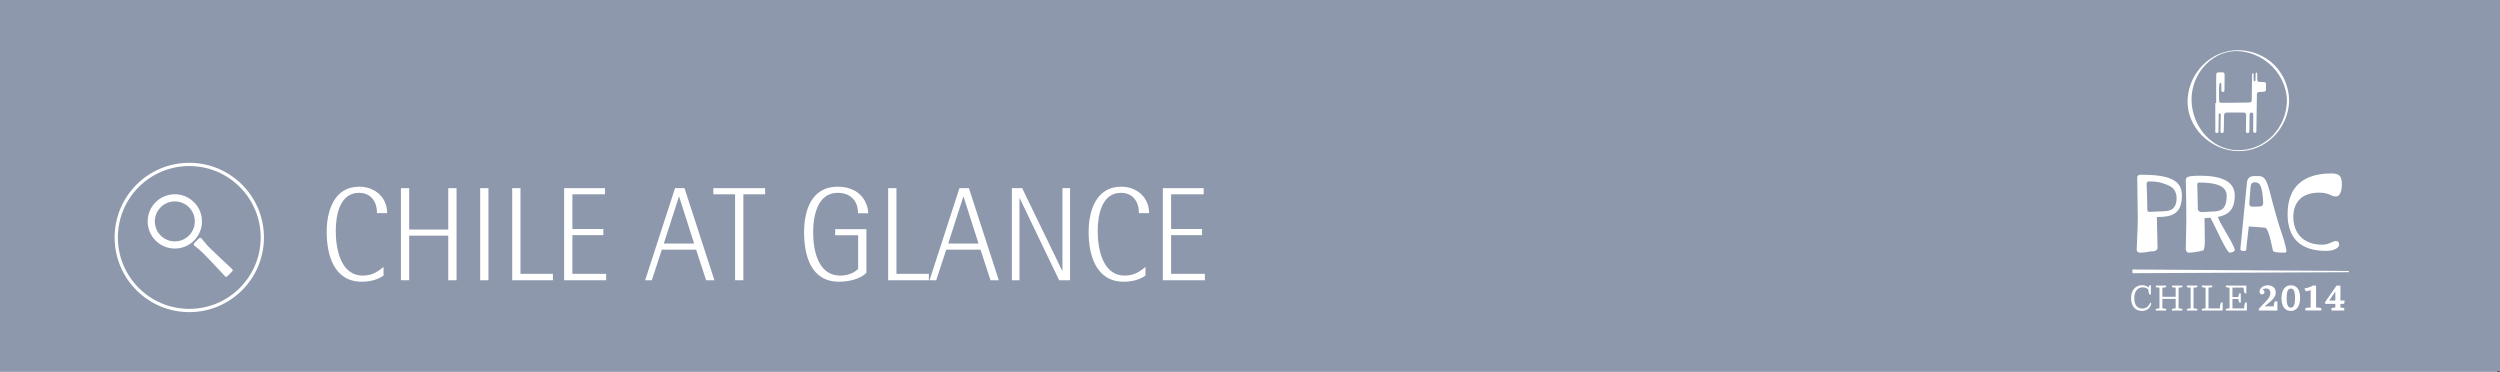
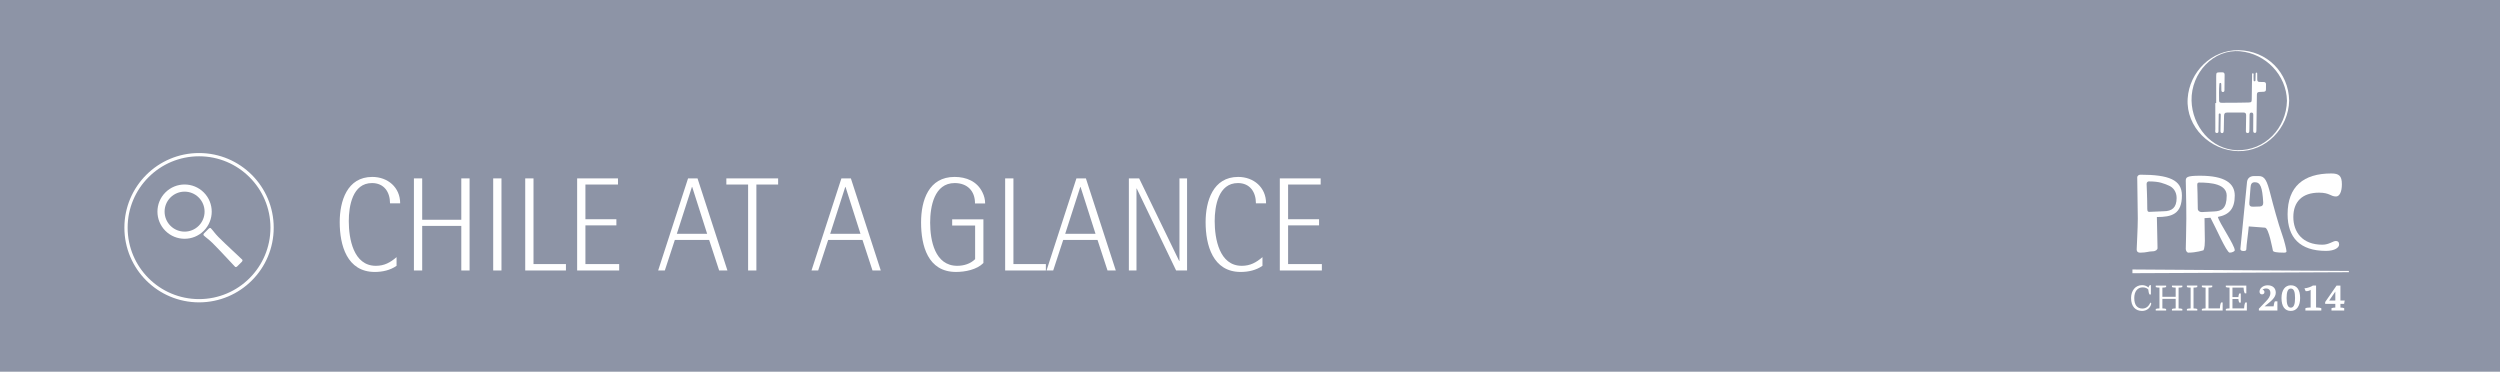
- <svg xmlns="http://www.w3.org/2000/svg" version="1.1" x="0px" y="0px" width="768px" height="114.174px" viewBox="0 0 768 114.174" enable-background="new 0 0 768 114.174" xml:space="preserve">
-   <g id="iPad">
+ <svg xmlns="http://www.w3.org/2000/svg" version="1.1" id="Capa_1" x="0px" y="0px" width="768px" height="114.174px" viewBox="0 0 768 114.174" enable-background="new 0 0 768 114.174" xml:space="preserve">
+   <rect fill="#8D94A6" width="768" height="114.174" />
+   <g>
    <g>
-       <path d="M767-16.053v1022H1v-1022H767 M768-17.053H0v1024h768V-17.053L768-17.053z" />
-     </g>
-     <rect x="-0.002" y="2.501" fill="#C1C1CD" width="767.002" height="1005.446" />
-     <g>
-       <rect x="0.006" y="-17.053" fill="#1E1E1E" width="767.989" height="20" />
-     </g>
-   </g>
-   <g id="Content">
-     <rect fill="#8D98AC" width="768" height="114.174" />
-     <g>
-       <path fill="#FFFFFF" d="M115.818,65.469c0-3.486-1.846-6.232-5.535-6.232c-5.986,0-7.135,7.052-7.135,11.686    c0,5.37,1.395,13.734,8.323,13.734c2.624,0,4.429-1.025,6.354-2.665v2.665c-1.926,1.354-4.346,1.887-6.683,1.887    c-8.569,0-10.783-8.242-10.783-15.294c0-6.437,2.255-13.899,10.005-13.899c4.756,0,8.568,3.198,8.568,8.119H115.818z" />
-       <path fill="#FFFFFF" d="M137.711,86.092V72.396h-12.013v13.695h-2.542V57.801h2.542v12.711h12.013V57.801h2.543v28.291H137.711z" />
-       <path fill="#FFFFFF" d="M147.51,86.092V57.801h2.542v28.291H147.51z" />
-       <path fill="#FFFFFF" d="M157.35,86.092V57.801h2.542v26.322h9.964v1.969H157.35z" />
-       <path fill="#FFFFFF" d="M173.299,86.092V57.801h12.546v1.887H175.84v10.66h9.513v1.886h-9.513v11.89h10.373v1.969H173.299z" />
-       <path fill="#FFFFFF" d="M216.922,86.092l-3.074-9.39h-10.537l-3.076,9.39h-2.049l9.184-28.291h2.91l9.186,28.291H216.922z     M208.641,60.426h-0.082l-4.634,14.391h9.308L208.641,60.426z" />
-       <path fill="#FFFFFF" d="M228.361,59.688v26.404h-2.543V59.688h-6.683v-1.887h15.908v1.887H228.361z" />
-       <path fill="#FFFFFF" d="M263.58,65.51c0.041-3.854-2.379-6.273-6.232-6.273c-6.314,0-7.545,7.257-7.545,12.177    c0,5.412,1.436,13.243,8.324,13.243c2.008,0,4.059-0.615,5.494-2.05V72.274h-7.053v-1.886h9.594v13.406    c-2.009,2.051-5.617,2.748-8.404,2.748c-8.692,0-10.742-8.078-10.742-15.253c0-6.724,2.337-13.94,10.291-13.94    c3.607,0,6.929,1.354,8.568,4.756c0.533,1.066,0.82,2.215,0.82,3.404H263.58z" />
-       <path fill="#FFFFFF" d="M272.845,86.092V57.801h2.542v26.322h9.963v1.969H272.845z" />
-       <path fill="#FFFFFF" d="M304.291,86.092l-3.074-9.39H290.68l-3.075,9.39h-2.05l9.184-28.291h2.912l9.184,28.291H304.291z     M296.01,60.426h-0.082l-4.633,14.391h9.307L296.01,60.426z" />
-       <path fill="#FFFFFF" d="M325.365,86.092L313.27,60.917h-0.082v25.175h-2.336V57.801h3.156l12.301,25.379h0.082V57.801h2.337    v28.291H325.365z" />
-       <path fill="#FFFFFF" d="M349.883,65.469c0-3.486-1.845-6.232-5.535-6.232c-5.986,0-7.134,7.052-7.134,11.686    c0,5.37,1.394,13.734,8.323,13.734c2.624,0,4.428-1.025,6.355-2.665v2.665c-1.928,1.354-4.347,1.887-6.684,1.887    c-8.568,0-10.783-8.242-10.783-15.294c0-6.437,2.256-13.899,10.004-13.899c4.756,0,8.569,3.198,8.569,8.119H349.883z" />
-       <path fill="#FFFFFF" d="M357.222,86.092V57.801h12.546v1.887h-10.004v10.66h9.512v1.886h-9.512v11.89h10.373v1.969H357.222z" />
+       <path fill="#FFFFFF" d="M702.553,30.951c-0.178,8.439-6.771,15.369-15.289,15.189c-8.011-0.17-13.854-7.485-14.021-15.244    c-0.176-8.469,6.75-15.924,14.963-15.146C696.002,16.486,702.399,23.047,702.553,30.951c0.007,0.35,0.684,0.246,0.679-0.053    c-0.17-8.662-6.831-15.305-15.481-15.475c-8.365-0.165-15.193,6.712-15.703,14.883c-0.545,8.741,6.989,15.941,15.467,16.119    c8.617,0.186,15.546-7.111,15.718-15.527C703.238,30.547,702.557,30.652,702.553,30.951z" />
+       <path fill-rule="evenodd" clip-rule="evenodd" fill="#FFFFFF" d="M695.414,25.195c-0.427-0.003-0.852-0.016-1.278-0.021    c-0.465-0.006-0.698-0.242-0.705-0.702c-0.01-0.544,0-1.087-0.015-1.632c-0.007-0.201,0.052-0.521-0.207-0.533    c-0.326-0.018-0.267,0.332-0.278,0.545c-0.031,0.519-0.015,1.041-0.04,1.562c-0.01,0.218,0.049,0.556-0.274,0.563    c-0.387,0.008-0.292-0.359-0.313-0.598c-0.025-0.279,0.021-0.571-0.019-0.85c-0.055-0.366,0.229-0.98-0.227-1.031    c-0.316-0.035-0.222,0.635-0.227,0.982c-0.052,2.318-0.066,4.636-0.095,6.954c-0.012,0.907-0.104,1.019-1.019,1.058    c-0.968,0.043-1.937,0.045-2.909,0.055c-1.75,0.016-3.5,0.023-5.25,0.029c-0.426,0-0.848-0.052-0.854-0.611    c-0.026-1.679-0.06-3.359,0.075-5.034c0.017-0.204,0.026-0.481,0.318-0.466c0.283,0.016,0.279,0.285,0.283,0.492    c0.012,0.569,0.005,1.137,0.023,1.703c0.008,0.3,0.074,0.596,0.449,0.611c0.424,0.016,0.497-0.302,0.502-0.627    c0.019-1.561,0.023-3.122,0.047-4.684c0.005-0.55-0.269-0.768-0.793-0.746c-0.212,0.01-0.424,0.002-0.637,0.006    c-1.049,0.022-1.15,0.102-1.155,1.137c-0.015,2.766-0.005,5.533-0.005,8.299c-0.092,0-0.182,0-0.273,0    c0,2.697-0.01,5.393,0.012,8.088c0.002,0.421-0.238,1.111,0.486,1.111c0.641-0.003,0.474-0.662,0.488-1.072    c0.039-1.396,0.035-2.791,0.065-4.188c0.007-0.277-0.122-0.742,0.31-0.736c0.408,0.009,0.301,0.471,0.307,0.756    c0.007,0.613-0.029,1.229-0.038,1.844c-0.017,0.945-0.036,1.891-0.038,2.838c-0.002,0.275,0.08,0.529,0.401,0.58    c0.271,0.044,0.47-0.087,0.542-0.346c0.053-0.18,0.066-0.372,0.071-0.562c0.033-1.466,0.083-2.933,0.085-4.397    c0-0.681,0.257-1.005,0.96-0.998c1.653,0.012,3.312,0.004,4.966-0.012c0.599-0.006,0.87,0.26,0.858,0.854    c-0.021,0.923-0.028,1.845-0.042,2.767c-0.012,0.709-0.033,1.419-0.033,2.127c0.002,0.32,0.148,0.555,0.504,0.566    c0.348,0.012,0.518-0.197,0.545-0.523c0.024-0.258,0.031-0.521,0.033-0.779c0.017-1.395,0.021-2.79,0.045-4.187    c0.003-0.395,0.048-0.802,0.576-0.808c0.537-0.006,0.573,0.396,0.57,0.795c0,1.018-0.012,2.034-0.019,3.051    c-0.003,0.568-0.007,1.137-0.01,1.705c0,0.358,0.073,0.697,0.515,0.705c0.432,0.008,0.438-0.345,0.46-0.656    c0.007-0.119,0.012-0.238,0.012-0.357c0.047-3.145,0.095-6.291,0.13-9.436c0.025-2.375-0.172-2.078,2.076-2.197    c0.457-0.025,0.719-0.195,0.724-0.671c0.01-0.544,0.017-1.087,0.019-1.631C696.119,25.423,695.881,25.195,695.414,25.195z" />
    </g>
    <g>
-       <circle fill="none" stroke="#FFFFFF" stroke-miterlimit="10" cx="58.147" cy="72.948" r="22.436" />
-       <g>
-         <path fill="#FFFFFF" d="M61.761,73.107c-0.127-0.126-0.438-0.07-0.62,0.111c-0.157,0.157-0.45,0.45-0.732,0.732     c-0.282,0.283-0.574,0.574-0.731,0.731c-0.184,0.183-0.239,0.493-0.111,0.622c0.576,0.576,1.676,1.31,2.726,2.359     c2.657,2.657,5.976,6.341,6.938,7.306c0.127,0.126,0.438,0.069,0.62-0.113c0.137-0.136,0.425-0.424,0.733-0.731     c0.307-0.309,0.595-0.597,0.731-0.732c0.183-0.183,0.239-0.493,0.111-0.621c-0.963-0.962-4.647-4.28-7.305-6.938     C63.072,74.785,62.339,73.685,61.761,73.107z" />
-         <path fill="#FFFFFF" d="M59.601,62.119c-3.256-3.255-8.535-3.255-11.791,0c-3.257,3.256-3.257,8.534,0,11.792     c3.256,3.255,8.535,3.255,11.791,0C62.857,70.653,62.857,65.375,59.601,62.119z M58.048,72.358c-2.398,2.397-6.287,2.397-8.686,0     c-2.398-2.399-2.398-6.287,0-8.687c2.398-2.397,6.287-2.397,8.686,0C60.446,66.071,60.446,69.959,58.048,72.358z" />
-       </g>
+       <path fill="#FFFFFF" d="M662.795,76.221c0,0.475-0.576,0.984-1.526,0.984c-1.22,0-1.831,0.412-3.861,0.412    c-0.51,0-1.017-0.224-1.017-1.017c0-0.571,0.34-6.598,0.34-9.452c0-3.521-0.172-9.326-0.172-12.625    c0-0.571,0.509-0.856,0.982-0.856c8.745,0,12.741,1.585,12.741,6.376c0,5.772-3.149,6.629-7.69,6.629    C662.658,70.859,662.795,75.047,662.795,76.221z M659.644,64.166c0,0.824,0.271,0.92,0.644,0.92c1.086,0,3.388-0.189,4.371-0.189    c2.576,0,3.998-1.111,3.998-4.061c0-1.871-0.98-3.299-2.575-3.902c-1.39-0.539-2.54-1.205-5.964-1.205    c-0.34,0-0.68,0.286-0.68,0.762C659.438,56.49,659.644,61.026,659.644,64.166z" />
+       <path fill="#FFFFFF" d="M677.231,67.021c0,2.538,0.102,5.043,0.102,6.945c0,2.412-0.44,2.92-0.44,2.92s-2.236,0.73-4.641,0.73    c-0.375,0-0.781-0.541-0.781-1.143c0-0.508,0.168-6.313,0.168-9.326c0-6.439-0.168-9.771-0.168-11.578    c0-1.11,0.238-1.586,4.404-1.586c7.66,0,10.642,2.346,10.642,6.09c0,3.996-1.661,5.9-5.185,6.566    c0.407,1.809,5.185,8.66,5.185,10.246c0,0.285-0.745,0.73-1.56,0.73c-0.948,0-4.404-8.026-5.895-10.723L677.231,67.021z     M675.165,64.166c0,0.571,0.542,1.016,1.253,0.983l3.727-0.19c2.305-0.095,3.897-0.855,3.897-4.852    c0-3.522-4.64-4.029-8.472-4.029c-0.372,0-0.575,0.158-0.575,0.697C674.995,56.775,675.165,60.994,675.165,64.166z" />
+       <path fill="#FFFFFF" d="M690.076,76.537c0,0.414-0.271,0.57-0.848,0.57c-0.744,0-1.016-0.283-0.982-0.665l2.033-20.491    c0.102-1.111,0.847-1.871,2.203-1.871h1.389c1.896,0,2.541,1.363,3.659,5.772c0.68,2.696,2.406,9.104,3.524,12.149    c0.712,1.965,1.356,4.693,1.356,5.203c0,0.253-0.203,0.412-0.746,0.412c-2.373,0-3.321-0.224-3.423-0.604    c-0.134-0.477-1.255-6.979-2.438-7.074c-1.458-0.127-4.982-0.38-4.982-0.38C690.651,71.621,690.076,75.428,690.076,76.537z     M691.364,57.568l-0.373,4.727c-0.068,0.888,0.305,1.238,1.151,1.205l2.066-0.063c0.748-0.033,1.085-0.477,1.052-1.238    c-0.271-4.693-0.847-6.216-2.576-6.216C691.633,55.983,691.433,56.711,691.364,57.568z" />
+       <path fill="#FFFFFF" d="M719.426,56.616c0,2.349-0.745,3.744-1.798,3.744c-1.693,0-1.932-1.175-5.218-1.175    c-5.185,0-7.896,2.793-7.896,7.486c0,4.6,2.744,8.502,8.912,8.502c2.066,0,3.253-1.143,4.133-1.143    c0.645,0,1.017,0.318,1.017,1.111c0,0.887-1.32,1.934-3.998,1.934c-8.099,0-11.828-4.155-11.828-11.261    c0-8.532,4.916-12.528,13.42-12.528C718.544,53.287,719.426,54.016,719.426,56.616z" />
    </g>
    <g>
      <g>
-         <path fill="#FFFFFF" d="M702.553,30.951c-0.178,8.438-6.771,15.369-15.289,15.188c-8.011-0.17-13.854-7.485-14.021-15.243     c-0.176-8.47,6.75-15.924,14.963-15.146C696.002,16.486,702.399,23.046,702.553,30.951c0.007,0.35,0.684,0.246,0.679-0.054     c-0.17-8.661-6.831-15.304-15.481-15.475c-8.365-0.165-15.193,6.712-15.703,14.883c-0.545,8.741,6.989,15.941,15.467,16.12     c8.617,0.186,15.546-7.112,15.718-15.528C703.238,30.547,702.557,30.651,702.553,30.951z" />
-         <path fill-rule="evenodd" clip-rule="evenodd" fill="#FFFFFF" d="M695.414,25.194c-0.427-0.003-0.852-0.016-1.278-0.021     c-0.465-0.005-0.698-0.242-0.705-0.702c-0.01-0.543,0-1.087-0.015-1.631c-0.007-0.201,0.052-0.521-0.207-0.534     c-0.326-0.017-0.267,0.333-0.278,0.546c-0.031,0.518-0.015,1.04-0.04,1.561c-0.01,0.219,0.049,0.557-0.274,0.563     c-0.387,0.009-0.292-0.358-0.313-0.597c-0.025-0.28,0.021-0.572-0.019-0.85c-0.055-0.367,0.229-0.981-0.227-1.032     c-0.316-0.035-0.222,0.636-0.227,0.983c-0.052,2.318-0.066,4.635-0.095,6.953c-0.012,0.907-0.104,1.02-1.019,1.059     c-0.968,0.042-1.937,0.045-2.909,0.055c-1.75,0.015-3.5,0.023-5.25,0.029c-0.426,0-0.848-0.053-0.854-0.612     c-0.026-1.679-0.06-3.359,0.075-5.034c0.017-0.203,0.026-0.48,0.318-0.465c0.283,0.015,0.279,0.284,0.283,0.492     c0.012,0.568,0.005,1.137,0.023,1.703c0.008,0.299,0.074,0.595,0.449,0.61c0.424,0.017,0.497-0.302,0.502-0.626     c0.019-1.561,0.023-3.123,0.047-4.684c0.005-0.551-0.269-0.769-0.793-0.746c-0.212,0.009-0.424,0.001-0.637,0.006     c-1.049,0.021-1.15,0.101-1.155,1.136c-0.015,2.767-0.005,5.534-0.005,8.3c-0.092,0-0.182,0-0.273,0     c0,2.697-0.01,5.393,0.012,8.087c0.002,0.421-0.238,1.112,0.486,1.111c0.641-0.003,0.474-0.661,0.488-1.072     c0.039-1.396,0.035-2.791,0.065-4.187c0.007-0.278-0.122-0.743,0.31-0.737c0.408,0.009,0.301,0.471,0.307,0.756     c0.007,0.614-0.029,1.229-0.038,1.844c-0.017,0.945-0.036,1.892-0.038,2.839c-0.002,0.274,0.08,0.528,0.401,0.58     c0.271,0.043,0.47-0.088,0.542-0.347c0.053-0.18,0.066-0.372,0.071-0.562c0.033-1.465,0.083-2.933,0.085-4.396     c0-0.682,0.257-1.006,0.96-0.999c1.653,0.013,3.312,0.005,4.966-0.011c0.599-0.007,0.87,0.26,0.858,0.854     c-0.021,0.924-0.028,1.846-0.042,2.767c-0.012,0.709-0.033,1.419-0.033,2.128c0.002,0.319,0.148,0.555,0.504,0.566     c0.348,0.011,0.518-0.198,0.545-0.523c0.024-0.259,0.031-0.521,0.033-0.78c0.017-1.394,0.021-2.79,0.045-4.187     c0.003-0.395,0.048-0.801,0.576-0.807c0.537-0.007,0.573,0.396,0.57,0.795c0,1.018-0.012,2.033-0.019,3.051     c-0.003,0.567-0.007,1.136-0.01,1.705c0,0.357,0.073,0.697,0.515,0.704c0.432,0.009,0.438-0.345,0.46-0.656     c0.007-0.118,0.012-0.237,0.012-0.356c0.047-3.145,0.095-6.291,0.13-9.437c0.025-2.374-0.172-2.077,2.076-2.197     c0.457-0.024,0.719-0.195,0.724-0.671c0.01-0.543,0.017-1.086,0.019-1.631C696.119,25.422,695.881,25.194,695.414,25.194z" />
+         <path fill="#FFFFFF" d="M659.95,88.926c-0.359-0.393-0.948-0.644-1.71-0.644c-1.613,0-2.594,1.274-2.594,3.269     c0,2.092,0.85,3.236,2.506,3.236c1.242,0,2.049-0.851,2.43-1.875l0.295,0.35c-0.252,1.23-1.275,2.255-2.844,2.255     c-2.005,0-3.367-1.362-3.367-3.966c0-2.299,1.362-3.955,3.367-3.955c0.85,0,1.535,0.305,1.972,0.741     c0.087-0.283,0.207-0.566,0.403-0.741h0.348v2.854h-0.436C660.113,90.102,659.982,89.416,659.95,88.926z" />
+         <path fill="#FFFFFF" d="M662.245,87.727h3.192v0.469c-0.174,0.087-0.643,0.163-1.154,0.163v2.812h4.085v-2.812     c-0.513,0-0.98-0.076-1.144-0.163v-0.469h3.191v0.469c-0.174,0.087-0.643,0.163-1.154,0.163v6.385     c0.512,0,0.98,0.087,1.154,0.175v0.468h-3.191v-0.468c0.163-0.088,0.631-0.175,1.144-0.175v-2.931h-4.085v2.931     c0.512,0,0.98,0.087,1.154,0.175v0.468h-3.192v-0.468c0.163-0.088,0.632-0.175,1.144-0.175v-6.385     c-0.512,0-0.98-0.076-1.144-0.163V87.727z" />
+         <path fill="#FFFFFF" d="M671.816,94.918c0.164-0.088,0.632-0.175,1.145-0.175v-6.385c-0.513,0-0.98-0.076-1.145-0.163v-0.469     h3.192v0.469c-0.175,0.087-0.644,0.163-1.155,0.163v6.385c0.512,0,0.98,0.087,1.155,0.175v0.468h-3.192V94.918z" />
+         <path fill="#FFFFFF" d="M676.412,94.918c0.163-0.088,0.545-0.175,1.057-0.175h0.087v-6.385c-0.513,0-0.98-0.076-1.144-0.163     v-0.469h3.191v0.469c-0.174,0.087-0.643,0.163-1.154,0.163v6.385h3.497c0-0.469,0.12-1.405,0.382-1.831h0.468v2.474h-6.384     V94.918z" />
+         <path fill="#FFFFFF" d="M683.772,87.727h6.298v2.387h-0.469c-0.262-0.426-0.382-1.286-0.382-1.755h-3.409v2.898h1.83     c0.01-0.491,0.174-0.937,0.262-1.101h0.468v2.8h-0.468c-0.088-0.152-0.252-0.599-0.262-1.101h-1.83v2.888h3.572     c0-0.469,0.131-1.405,0.382-1.831h0.469v2.474h-6.461v-0.468c0.163-0.088,0.545-0.175,1.057-0.175h0.087v-6.385     c-0.512,0-0.98-0.076-1.144-0.163V87.727z" />
+         <path fill="#FFFFFF" d="M693.931,94.83l2.136-2.223c0.85-0.883,1.395-1.623,1.395-2.615c0-0.85-0.469-1.372-1.329-1.372     c-0.522,0-0.86,0.185-1.101,0.349c0.327,0.065,0.61,0.381,0.61,0.74c0,0.502-0.349,0.72-0.763,0.72     c-0.446,0-0.752-0.315-0.752-0.839c0-0.959,1.024-1.95,2.495-1.95c1.481,0,2.495,0.806,2.495,2.276     c0,1.449-1.405,2.561-2.647,3.553l-0.807,0.643h2.789c0.055-0.523,0.196-1.221,0.393-1.537h0.773v2.812h-5.688V94.83z" />
+         <path fill="#FFFFFF" d="M700.878,91.551c0-2.44,1.111-3.911,2.865-3.911c1.885,0,2.854,1.405,2.854,3.911     c0,2.484-1.057,3.966-2.854,3.966C701.902,95.517,700.878,94.154,700.878,91.551z M705.04,91.551c0-1.83-0.316-2.908-1.297-2.908     c-0.959,0-1.297,1.078-1.297,2.908c0,1.809,0.316,2.963,1.297,2.963C704.702,94.514,705.04,93.381,705.04,91.551z" />
+         <path fill="#FFFFFF" d="M708.217,94.678c0.218-0.109,0.73-0.196,1.231-0.196h0.381v-5.437c-0.207,0.207-0.915,0.469-1.536,0.381     l-0.37-0.85c0.894-0.043,2.135-0.512,2.582-0.85h0.991v6.755h0.382c0.501,0,1.013,0.087,1.23,0.196v0.708h-4.892V94.678z" />
+         <path fill="#FFFFFF" d="M716.231,94.678c0.229-0.109,0.687-0.196,1.177-0.196v-1.133h-3.116v-0.567l3.497-5.055h1.188v4.598     h1.318l-0.186,1.024h-1.133v1.133c0.501,0,0.959,0.087,1.166,0.196v0.708h-3.911V94.678z M715.523,92.324h1.885v-2.746     L715.523,92.324z" />
      </g>
-       <g>
-         <path fill="#FFFFFF" d="M662.795,76.221c0,0.475-0.576,0.983-1.526,0.983c-1.22,0-1.831,0.412-3.861,0.412     c-0.51,0-1.017-0.224-1.017-1.017c0-0.57,0.34-6.598,0.34-9.451c0-3.521-0.172-9.326-0.172-12.625     c0-0.572,0.509-0.857,0.982-0.857c8.745,0,12.741,1.586,12.741,6.376c0,5.772-3.149,6.629-7.69,6.629     C662.658,70.859,662.795,75.046,662.795,76.221z M659.644,64.165c0,0.825,0.271,0.921,0.644,0.921c1.086,0,3.388-0.19,4.371-0.19     c2.576,0,3.998-1.11,3.998-4.06c0-1.872-0.98-3.3-2.575-3.902c-1.39-0.539-2.54-1.205-5.964-1.205c-0.34,0-0.68,0.285-0.68,0.761     C659.438,56.489,659.644,61.025,659.644,64.165z" />
-         <path fill="#FFFFFF" d="M677.231,67.021c0,2.537,0.102,5.043,0.102,6.945c0,2.412-0.44,2.92-0.44,2.92s-2.236,0.729-4.641,0.729     c-0.375,0-0.781-0.54-0.781-1.143c0-0.508,0.168-6.313,0.168-9.325c0-6.439-0.168-9.771-0.168-11.578     c0-1.111,0.238-1.586,4.404-1.586c7.66,0,10.642,2.346,10.642,6.09c0,3.996-1.661,5.9-5.185,6.566     c0.407,1.808,5.185,8.66,5.185,10.246c0,0.285-0.745,0.729-1.56,0.729c-0.948,0-4.404-8.026-5.895-10.723L677.231,67.021z      M675.165,64.165c0,0.571,0.542,1.017,1.253,0.983l3.727-0.189c2.305-0.096,3.897-0.855,3.897-4.853     c0-3.522-4.64-4.029-8.472-4.029c-0.372,0-0.575,0.159-0.575,0.698C674.995,56.775,675.165,60.994,675.165,64.165z" />
-         <path fill="#FFFFFF" d="M690.076,76.537c0,0.413-0.271,0.57-0.848,0.57c-0.744,0-1.016-0.284-0.982-0.666l2.033-20.491     c0.102-1.11,0.847-1.871,2.203-1.871h1.389c1.896,0,2.541,1.364,3.659,5.772c0.68,2.697,2.406,9.105,3.524,12.15     c0.712,1.965,1.356,4.693,1.356,5.202c0,0.253-0.203,0.412-0.746,0.412c-2.373,0-3.321-0.224-3.423-0.604     c-0.134-0.476-1.255-6.979-2.438-7.073c-1.458-0.127-4.982-0.381-4.982-0.381C690.651,71.62,690.076,75.427,690.076,76.537z      M691.364,57.567l-0.373,4.728c-0.068,0.887,0.305,1.237,1.151,1.205l2.066-0.063c0.748-0.033,1.085-0.477,1.052-1.238     c-0.271-4.693-0.847-6.217-2.576-6.217C691.633,55.982,691.433,56.711,691.364,57.567z" />
-         <path fill="#FFFFFF" d="M719.426,56.615c0,2.349-0.745,3.744-1.798,3.744c-1.693,0-1.932-1.174-5.218-1.174     c-5.185,0-7.896,2.792-7.896,7.485c0,4.601,2.744,8.503,8.912,8.503c2.066,0,3.253-1.143,4.133-1.143     c0.645,0,1.017,0.317,1.017,1.11c0,0.888-1.32,1.935-3.998,1.935c-8.099,0-11.828-4.156-11.828-11.262     c0-8.532,4.916-12.528,13.42-12.528C718.544,53.286,719.426,54.016,719.426,56.615z" />
-       </g>
-       <g>
-         <g>
-           <path fill="#FFFFFF" d="M659.95,88.925c-0.359-0.393-0.948-0.644-1.71-0.644c-1.613,0-2.594,1.275-2.594,3.27      c0,2.092,0.85,3.235,2.506,3.235c1.242,0,2.049-0.851,2.43-1.874l0.295,0.349c-0.252,1.231-1.275,2.255-2.844,2.255      c-2.005,0-3.367-1.361-3.367-3.965c0-2.299,1.362-3.955,3.367-3.955c0.85,0,1.535,0.305,1.972,0.74      c0.087-0.283,0.207-0.566,0.403-0.74h0.348v2.854h-0.436C660.113,90.102,659.982,89.415,659.95,88.925z" />
-           <path fill="#FFFFFF" d="M662.245,87.727h3.192v0.469c-0.174,0.086-0.643,0.162-1.154,0.162v2.812h4.085v-2.812      c-0.513,0-0.98-0.076-1.144-0.162v-0.469h3.191v0.469c-0.174,0.086-0.643,0.162-1.154,0.162v6.385      c0.512,0,0.98,0.088,1.154,0.175v0.468h-3.191v-0.468c0.163-0.087,0.631-0.175,1.144-0.175v-2.931h-4.085v2.931      c0.512,0,0.98,0.088,1.154,0.175v0.468h-3.192v-0.468c0.163-0.087,0.632-0.175,1.144-0.175v-6.385      c-0.512,0-0.98-0.076-1.144-0.162V87.727z" />
-           <path fill="#FFFFFF" d="M671.816,94.917c0.164-0.087,0.632-0.175,1.145-0.175v-6.385c-0.513,0-0.98-0.076-1.145-0.162v-0.469      h3.192v0.469c-0.175,0.086-0.644,0.162-1.155,0.162v6.385c0.512,0,0.98,0.088,1.155,0.175v0.468h-3.192V94.917z" />
-           <path fill="#FFFFFF" d="M676.412,94.917c0.163-0.087,0.545-0.175,1.057-0.175h0.087v-6.385c-0.513,0-0.98-0.076-1.144-0.162      v-0.469h3.191v0.469c-0.174,0.086-0.643,0.162-1.154,0.162v6.385h3.497c0-0.469,0.12-1.405,0.382-1.83h0.468v2.473h-6.384      V94.917z" />
-           <path fill="#FFFFFF" d="M683.772,87.727h6.298v2.386h-0.469c-0.262-0.425-0.382-1.286-0.382-1.755h-3.409v2.898h1.83      c0.01-0.49,0.174-0.937,0.262-1.1h0.468v2.799h-0.468c-0.088-0.152-0.252-0.599-0.262-1.1h-1.83v2.887h3.572      c0-0.469,0.131-1.405,0.382-1.83h0.469v2.473h-6.461v-0.468c0.163-0.087,0.545-0.175,1.057-0.175h0.087v-6.385      c-0.512,0-0.98-0.076-1.144-0.162V87.727z" />
-           <path fill="#FFFFFF" d="M693.931,94.83l2.136-2.223c0.85-0.883,1.395-1.623,1.395-2.615c0-0.85-0.469-1.373-1.329-1.373      c-0.522,0-0.86,0.186-1.101,0.35c0.327,0.064,0.61,0.381,0.61,0.74c0,0.502-0.349,0.719-0.763,0.719      c-0.446,0-0.752-0.315-0.752-0.838c0-0.959,1.024-1.951,2.495-1.951c1.481,0,2.495,0.807,2.495,2.277      c0,1.449-1.405,2.561-2.647,3.552l-0.807,0.643h2.789c0.055-0.522,0.196-1.22,0.393-1.536h0.773v2.811h-5.688V94.83z" />
-           <path fill="#FFFFFF" d="M700.878,91.551c0-2.441,1.111-3.912,2.865-3.912c1.885,0,2.854,1.406,2.854,3.912      c0,2.483-1.057,3.965-2.854,3.965C701.902,95.516,700.878,94.154,700.878,91.551z M705.04,91.551      c0-1.831-0.316-2.909-1.297-2.909c-0.959,0-1.297,1.078-1.297,2.909c0,1.809,0.316,2.963,1.297,2.963      C704.702,94.514,705.04,93.381,705.04,91.551z" />
-           <path fill="#FFFFFF" d="M708.217,94.678c0.218-0.109,0.73-0.197,1.231-0.197h0.381v-5.436c-0.207,0.207-0.915,0.469-1.536,0.381      l-0.37-0.85c0.894-0.044,2.135-0.512,2.582-0.85h0.991v6.754h0.382c0.501,0,1.013,0.088,1.23,0.197v0.707h-4.892V94.678z" />
-           <path fill="#FFFFFF" d="M716.231,94.678c0.229-0.109,0.687-0.197,1.177-0.197v-1.133h-3.116v-0.566l3.497-5.055h1.188v4.598      h1.318l-0.186,1.023h-1.133v1.133c0.501,0,0.959,0.088,1.166,0.197v0.707h-3.911V94.678z M715.523,92.324h1.885v-2.746      L715.523,92.324z" />
-         </g>
-       </g>
-       <polygon fill-rule="evenodd" clip-rule="evenodd" fill="#FFFFFF" points="655.086,82.783 655.079,83.927 721.572,83.621     721.577,83.239   " />
+     </g>
+     <polygon fill-rule="evenodd" clip-rule="evenodd" fill="#FFFFFF" points="655.086,82.783 655.079,83.928 721.572,83.621    721.577,83.24  " />
+   </g>
+   <g>
+     <path fill="#FFFFFF" d="M119.818,62.469c0-3.486-1.846-6.232-5.535-6.232c-5.986,0-7.135,7.052-7.135,11.686   c0,5.37,1.395,13.734,8.323,13.734c2.624,0,4.429-1.025,6.354-2.665v2.665c-1.926,1.354-4.346,1.887-6.683,1.887   c-8.569,0-10.783-8.242-10.783-15.294c0-6.437,2.255-13.899,10.005-13.899c4.756,0,8.568,3.198,8.568,8.119H119.818z" />
+     <path fill="#FFFFFF" d="M141.711,83.092V69.396h-12.013v13.695h-2.542V54.801h2.542v12.711h12.013V54.801h2.543v28.291H141.711z" />
+     <path fill="#FFFFFF" d="M151.51,83.092V54.801h2.542v28.291H151.51z" />
+     <path fill="#FFFFFF" d="M161.35,83.092V54.801h2.542v26.322h9.964v1.969H161.35z" />
+     <path fill="#FFFFFF" d="M177.299,83.092V54.801h12.546v1.887H179.84v10.66h9.513v1.886h-9.513v11.89h10.373v1.969H177.299z" />
+     <path fill="#FFFFFF" d="M220.922,83.092l-3.074-9.39h-10.537l-3.076,9.39h-2.049l9.184-28.291h2.91l9.186,28.291H220.922z    M212.641,57.426h-0.082l-4.634,14.391h9.308L212.641,57.426z" />
+     <path fill="#FFFFFF" d="M232.361,56.688v26.404h-2.543V56.688h-6.683v-1.887h15.908v1.887H232.361z" />
+     <path fill="#FFFFFF" d="M268.03,83.092l-3.075-9.39h-10.537l-3.074,9.39h-2.051l9.185-28.291h2.911l9.184,28.291H268.03z    M259.748,57.426h-0.082l-4.633,14.391h9.307L259.748,57.426z" />
+     <path fill="#FFFFFF" d="M299.518,62.51c0.041-3.854-2.377-6.273-6.231-6.273c-6.314,0-7.544,7.257-7.544,12.177   c0,5.412,1.435,13.243,8.322,13.243c2.01,0,4.06-0.615,5.494-2.05V69.274h-7.052v-1.886h9.595v13.406   c-2.01,2.051-5.617,2.748-8.406,2.748c-8.691,0-10.742-8.078-10.742-15.253c0-6.724,2.338-13.94,10.292-13.94   c3.608,0,6.929,1.354,8.569,4.756c0.533,1.066,0.819,2.215,0.819,3.404H299.518z" />
+     <path fill="#FFFFFF" d="M308.783,83.092V54.801h2.542v26.322h9.964v1.969H308.783z" />
+     <path fill="#FFFFFF" d="M340.23,83.092l-3.075-9.39h-10.537l-3.075,9.39h-2.05l9.185-28.291h2.91l9.184,28.291H340.23z    M331.948,57.426h-0.082l-4.634,14.391h9.308L331.948,57.426z" />
+     <path fill="#FFFFFF" d="M361.304,83.092l-12.095-25.175h-0.082v25.175h-2.338V54.801h3.158l12.299,25.379h0.082V54.801h2.338   v28.291H361.304z" />
+     <path fill="#FFFFFF" d="M385.822,62.469c0-3.486-1.846-6.232-5.535-6.232c-5.986,0-7.135,7.052-7.135,11.686   c0,5.37,1.395,13.734,8.323,13.734c2.624,0,4.429-1.025,6.354-2.665v2.665c-1.926,1.354-4.346,1.887-6.683,1.887   c-8.569,0-10.783-8.242-10.783-15.294c0-6.437,2.255-13.899,10.005-13.899c4.756,0,8.568,3.198,8.568,8.119H385.822z" />
+     <path fill="#FFFFFF" d="M393.16,83.092V54.801h12.547v1.887h-10.005v10.66h9.513v1.886h-9.513v11.89h10.373v1.969H393.16z" />
+   </g>
+   <g>
+     <circle fill="none" stroke="#FFFFFF" stroke-miterlimit="10" cx="61.147" cy="69.948" r="22.436" />
+     <g>
+       <path fill="#FFFFFF" d="M64.761,70.107c-0.127-0.126-0.438-0.07-0.62,0.111c-0.157,0.157-0.45,0.45-0.732,0.732    c-0.282,0.283-0.574,0.574-0.731,0.731c-0.184,0.183-0.239,0.493-0.111,0.622c0.576,0.576,1.676,1.31,2.726,2.359    c2.657,2.657,5.976,6.341,6.938,7.306c0.127,0.126,0.438,0.069,0.62-0.113c0.137-0.136,0.425-0.424,0.733-0.731    c0.307-0.309,0.595-0.597,0.731-0.732c0.183-0.183,0.239-0.493,0.111-0.621c-0.963-0.962-4.647-4.28-7.305-6.938    C66.072,71.785,65.339,70.685,64.761,70.107z" />
+       <path fill="#FFFFFF" d="M62.601,59.119c-3.256-3.255-8.535-3.255-11.791,0c-3.257,3.256-3.257,8.534,0,11.792    c3.256,3.255,8.535,3.255,11.791,0C65.857,67.653,65.857,62.375,62.601,59.119z M61.048,69.358c-2.398,2.397-6.287,2.397-8.686,0    c-2.398-2.399-2.398-6.287,0-8.687c2.398-2.397,6.287-2.397,8.686,0C63.446,63.071,63.446,66.959,61.048,69.358z" />
    </g>
  </g>
</svg>
